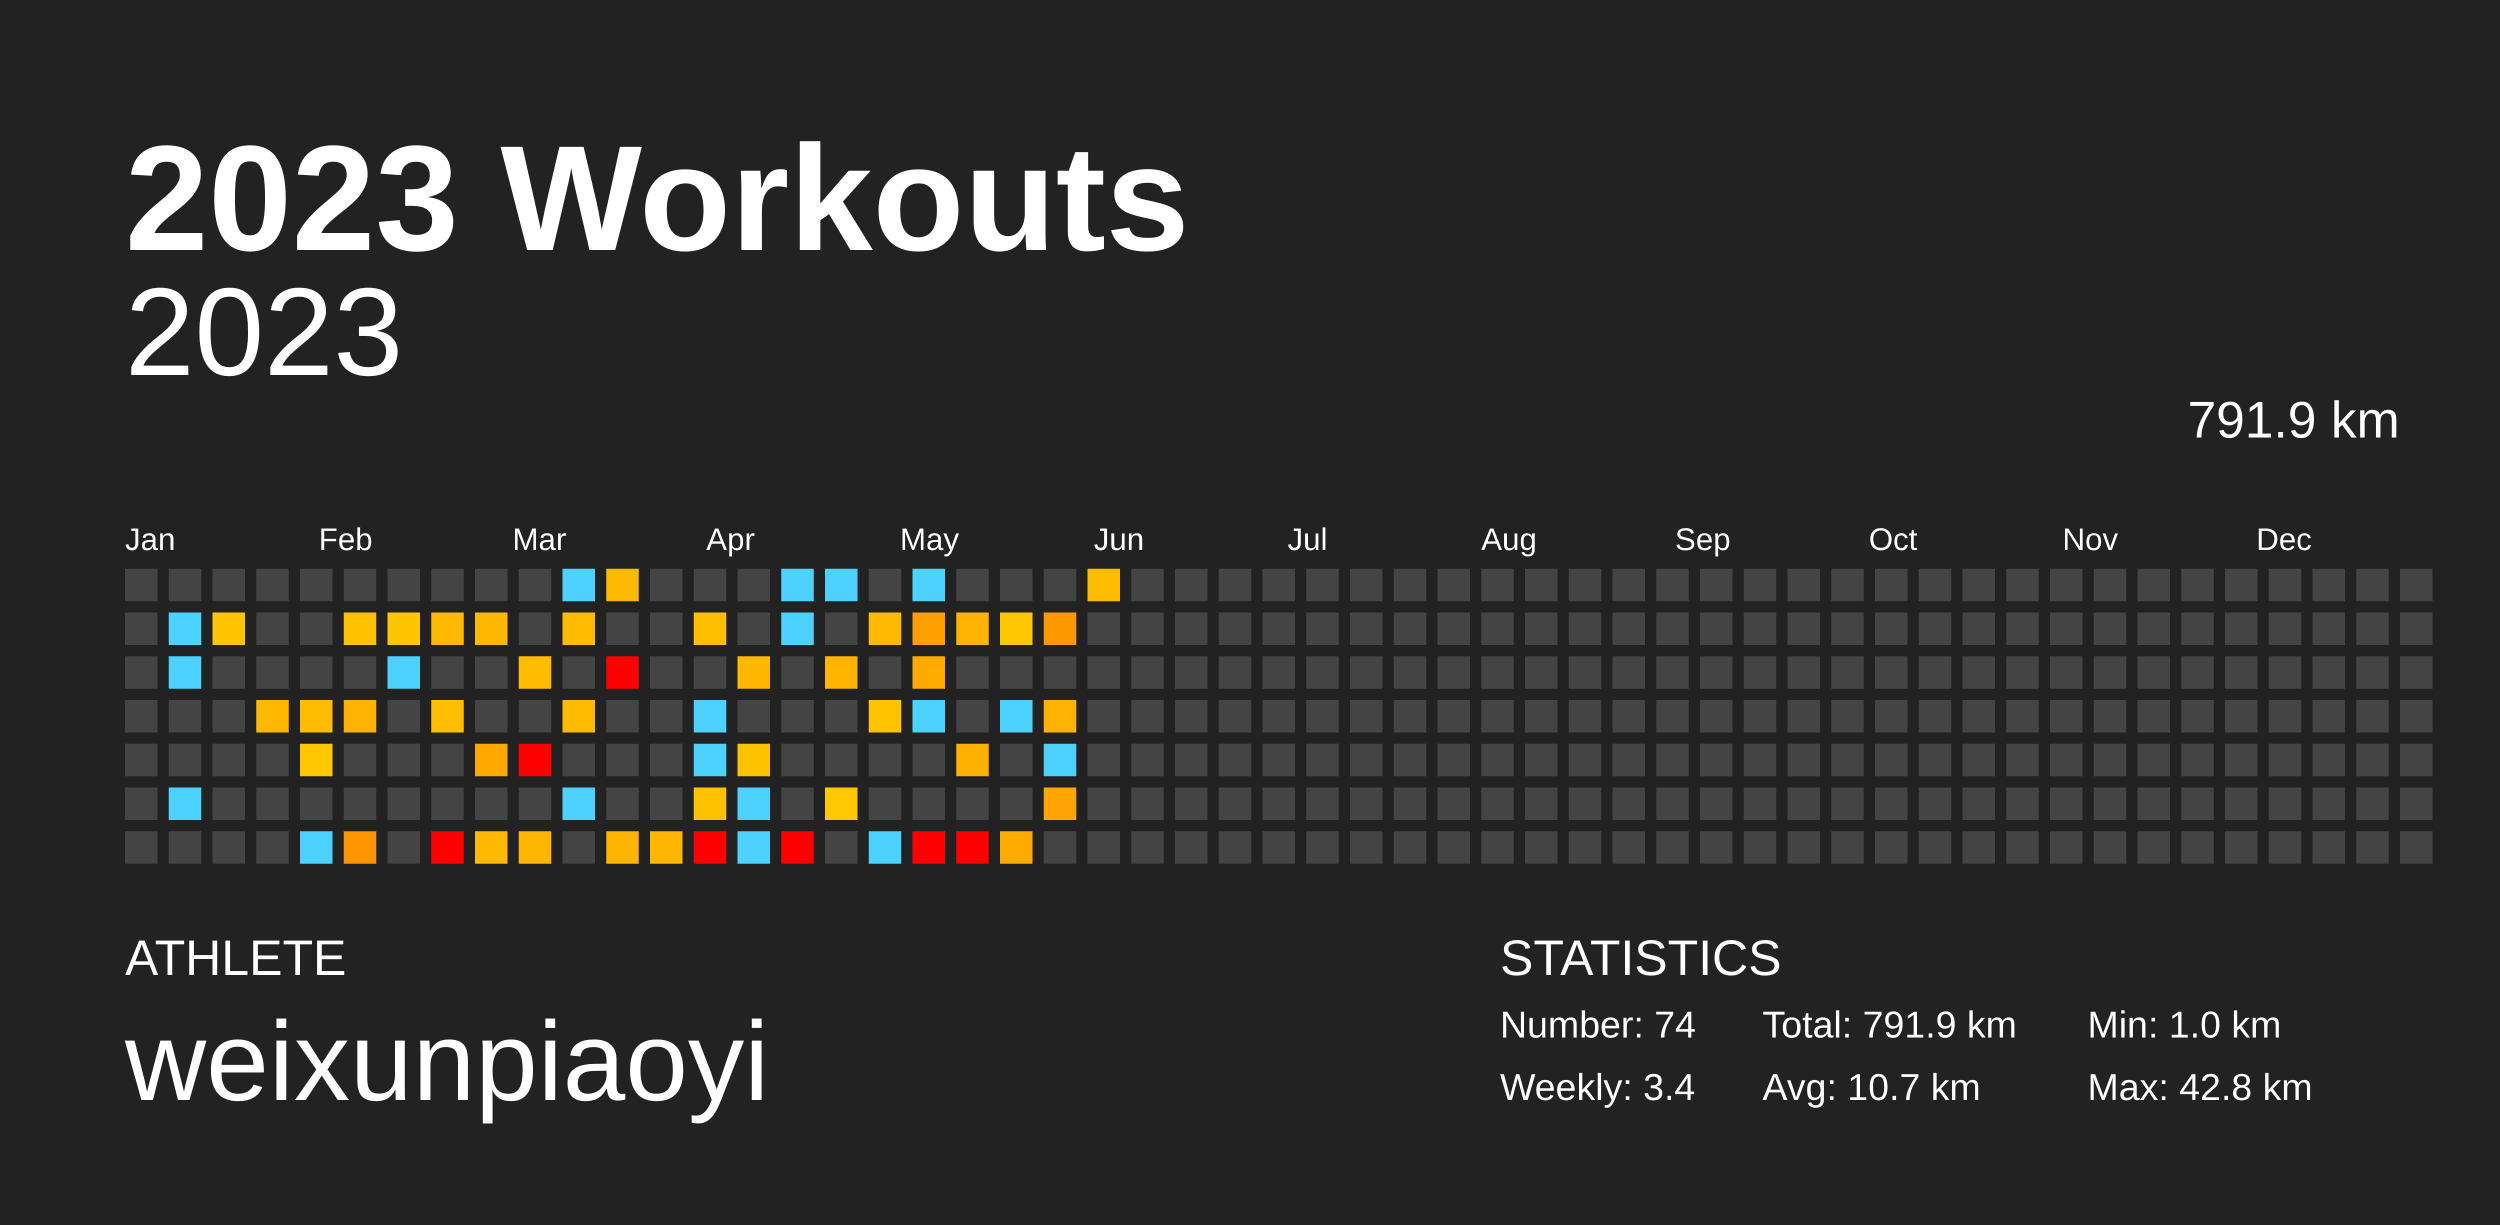
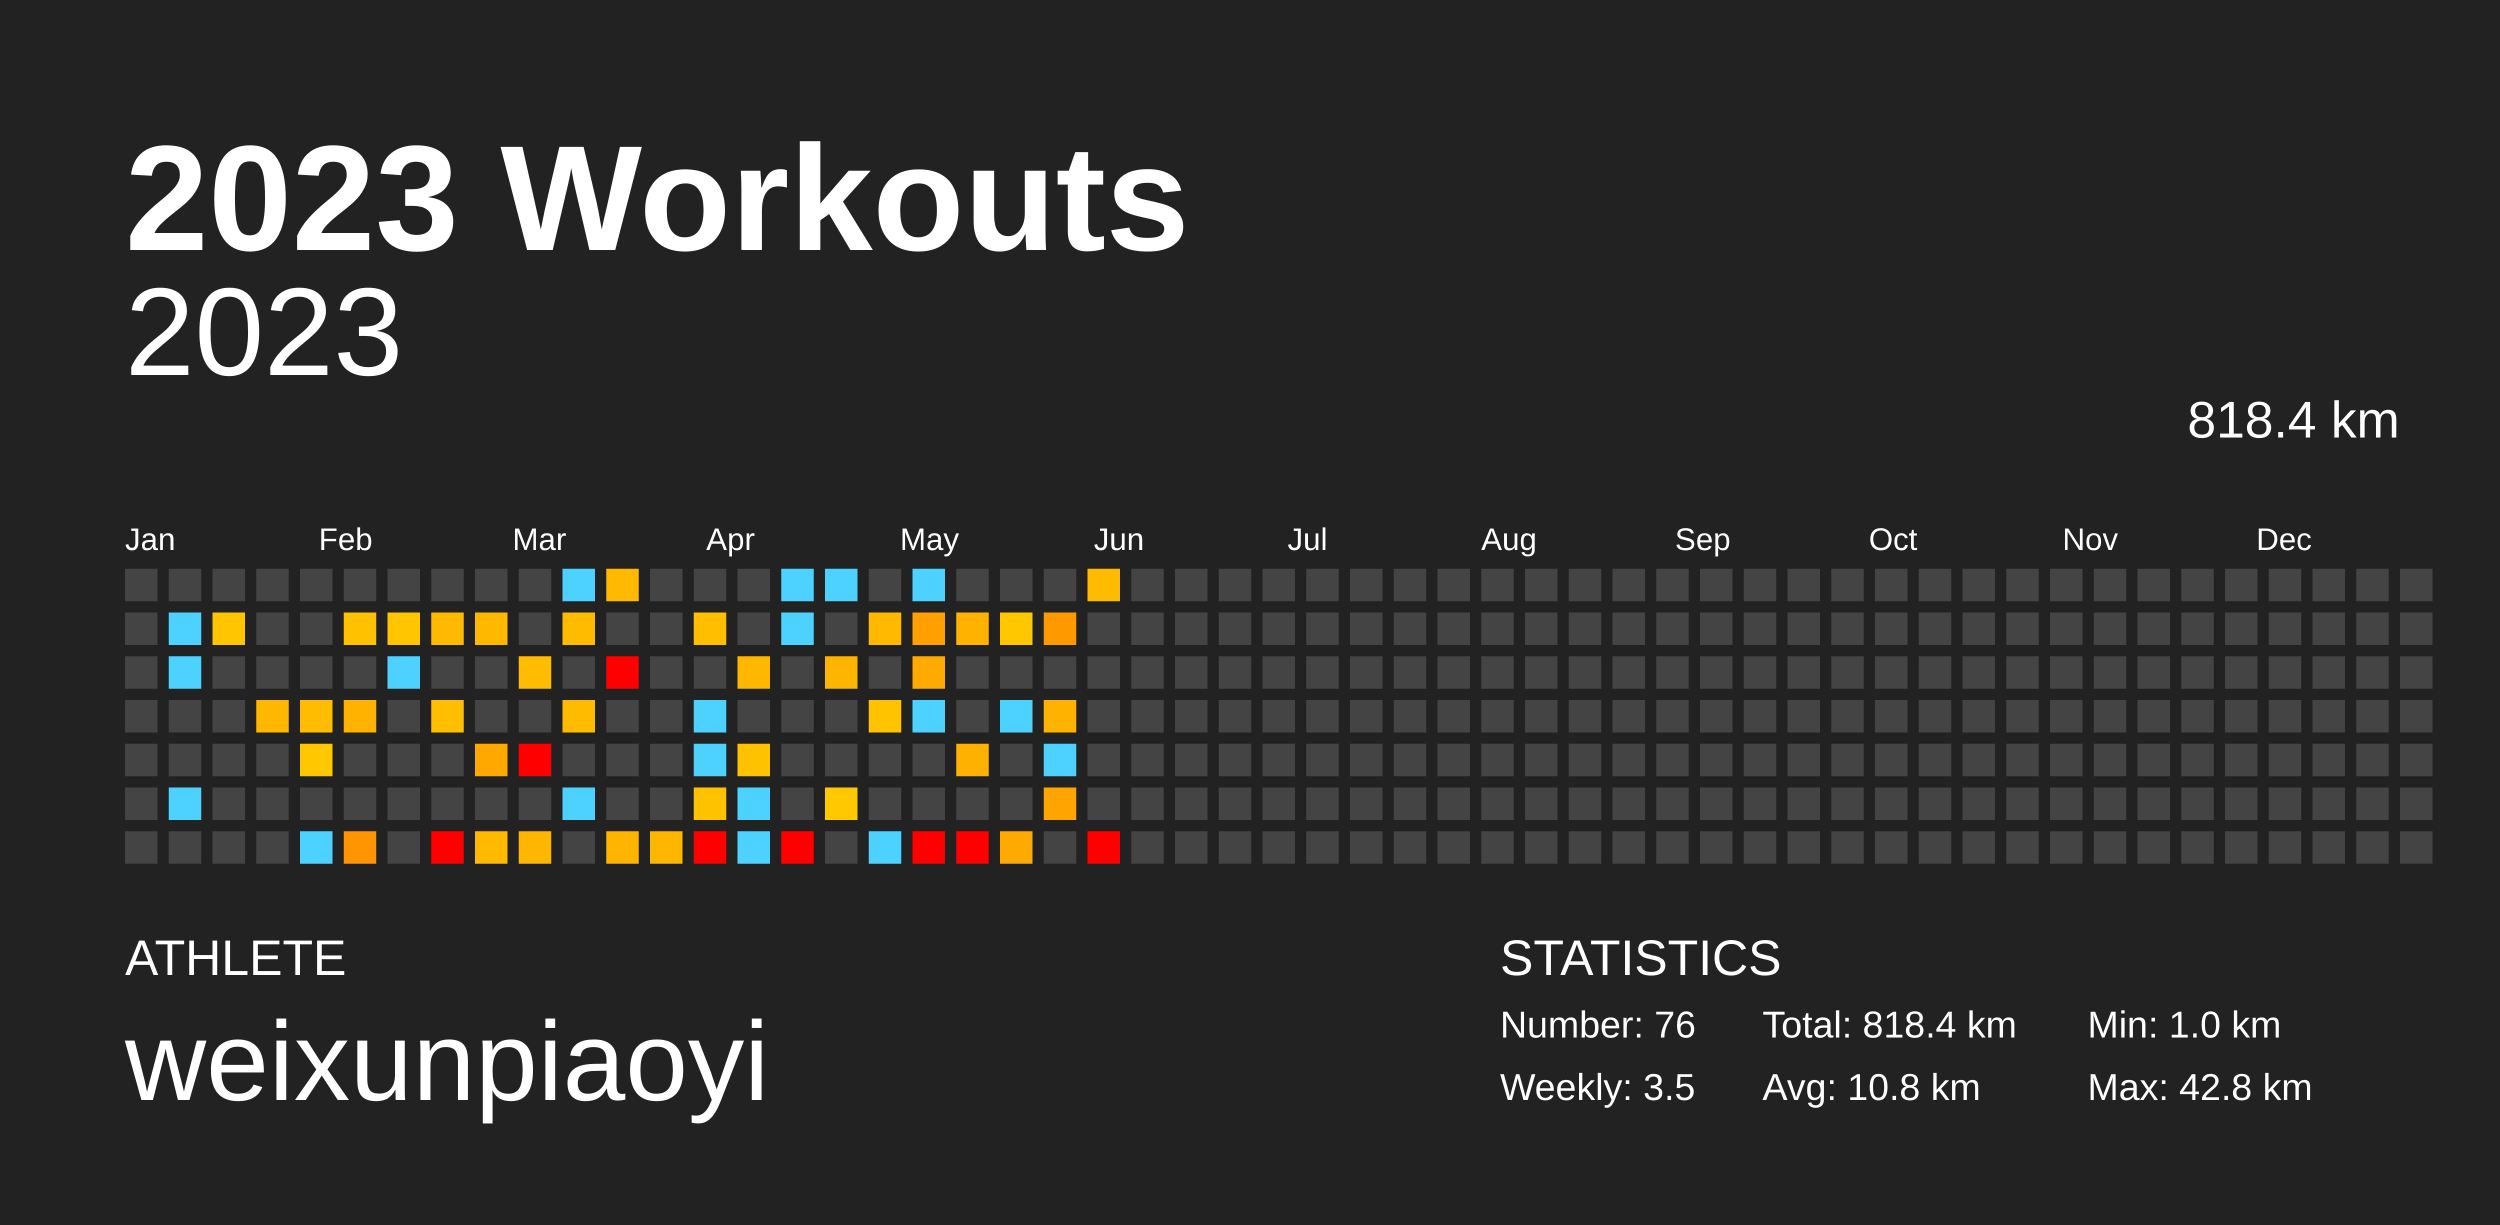
<svg xmlns="http://www.w3.org/2000/svg" baseProfile="full" height="98mm" version="1.1" viewBox="0,0,200,98" width="200mm">
  <defs />
  <rect fill="#222222" height="98" width="200" x="0" y="0" />
  <text fill="#FFFFFF" style="font-size:12px; font-family:Arial; font-weight:bold;" x="10" y="20">2023 Workouts</text>
  <text fill="#FFFFFF" style="font-size:4px; font-family:Arial" x="10" y="78">ATHLETE</text>
  <text fill="#FFFFFF" style="font-size:9px; font-family:Arial" x="10" y="88">weixunpiaoyi</text>
  <text fill="#FFFFFF" style="font-size:4px; font-family:Arial" x="120" y="78">STATISTICS</text>
-   <text fill="#FFFFFF" style="font-size:3px; font-family:Arial" x="120" y="83">Number: 74</text>
-   <text fill="#FFFFFF" style="font-size:3px; font-family:Arial" x="120" y="88">Weekly: 3.4</text>
-   <text fill="#FFFFFF" style="font-size:3px; font-family:Arial" x="141" y="83">Total: 791.9 km</text>
-   <text fill="#FFFFFF" style="font-size:3px; font-family:Arial" x="141" y="88">Avg: 10.7 km</text>
+   <text fill="#FFFFFF" style="font-size:3px; font-family:Arial" x="120" y="83">Number: 76</text>
+   <text fill="#FFFFFF" style="font-size:3px; font-family:Arial" x="120" y="88">Weekly: 3.5</text>
+   <text fill="#FFFFFF" style="font-size:3px; font-family:Arial" x="141" y="83">Total: 818.4 km</text>
+   <text fill="#FFFFFF" style="font-size:3px; font-family:Arial" x="141" y="88">Avg: 10.8 km</text>
  <text fill="#FFFFFF" style="font-size:3px; font-family:Arial" x="167" y="83">Min: 1.0 km</text>
  <text fill="#FFFFFF" style="font-size:3px; font-family:Arial" x="167" y="88">Max: 42.8 km</text>
  <text alignment-baseline="hanging" fill="#FFFFFF" style="font-size:10.0px; font-family:Arial;" x="10" y="30">2023</text>
-   <text alignment-baseline="hanging" fill="#FFFFFF" style="font-size:4.125px; font-family:Arial;" x="175" y="35">791.9 km</text>
+   <text alignment-baseline="hanging" fill="#FFFFFF" style="font-size:4.125px; font-family:Arial;" x="175" y="35">818.4 km</text>
  <text fill="#FFFFFF" style="font-size:2.5px; font-family:Arial" x="10.0" y="44">Jan</text>
  <text fill="#FFFFFF" style="font-size:2.5px; font-family:Arial" x="25.5" y="44">Feb</text>
  <text fill="#FFFFFF" style="font-size:2.5px; font-family:Arial" x="41.0" y="44">Mar</text>
  <text fill="#FFFFFF" style="font-size:2.5px; font-family:Arial" x="56.5" y="44">Apr</text>
  <text fill="#FFFFFF" style="font-size:2.5px; font-family:Arial" x="72.0" y="44">May</text>
  <text fill="#FFFFFF" style="font-size:2.5px; font-family:Arial" x="87.5" y="44">Jun</text>
  <text fill="#FFFFFF" style="font-size:2.5px; font-family:Arial" x="103.0" y="44">Jul</text>
  <text fill="#FFFFFF" style="font-size:2.5px; font-family:Arial" x="118.5" y="44">Aug</text>
  <text fill="#FFFFFF" style="font-size:2.5px; font-family:Arial" x="134.0" y="44">Sep</text>
  <text fill="#FFFFFF" style="font-size:2.5px; font-family:Arial" x="149.5" y="44">Oct</text>
  <text fill="#FFFFFF" style="font-size:2.5px; font-family:Arial" x="165.0" y="44">Nov</text>
  <text fill="#FFFFFF" style="font-size:2.5px; font-family:Arial" x="180.5" y="44">Dec</text>
  <rect fill="#444444" height="2.6" width="2.6" x="10.0" y="45.5" />
  <rect fill="#444444" height="2.6" width="2.6" x="10.0" y="49.0" />
  <rect fill="#444444" height="2.6" width="2.6" x="10.0" y="52.5" />
  <rect fill="#444444" height="2.6" width="2.6" x="10.0" y="56.0" />
  <rect fill="#444444" height="2.6" width="2.6" x="10.0" y="59.5" />
  <rect fill="#444444" height="2.6" width="2.6" x="10.0" y="63.0" />
  <rect fill="#444444" height="2.6" width="2.6" x="10.0" y="66.5" />
  <rect fill="#444444" height="2.6" width="2.6" x="13.5" y="45.5" />
  <rect fill="#4dd2ff" height="2.6" width="2.6" x="13.5" y="49.0" />
  <rect fill="#4dd2ff" height="2.6" width="2.6" x="13.5" y="52.5" />
  <rect fill="#444444" height="2.6" width="2.6" x="13.5" y="56.0" />
  <rect fill="#444444" height="2.6" width="2.6" x="13.5" y="59.5" />
  <rect fill="#4dd2ff" height="2.6" width="2.6" x="13.5" y="63.0" />
  <rect fill="#444444" height="2.6" width="2.6" x="13.5" y="66.5" />
  <rect fill="#444444" height="2.6" width="2.6" x="17.0" y="45.5" />
  <rect fill="#ffc500" height="2.6" width="2.6" x="17.0" y="49.0" />
  <rect fill="#444444" height="2.6" width="2.6" x="17.0" y="52.5" />
  <rect fill="#444444" height="2.6" width="2.6" x="17.0" y="56.0" />
  <rect fill="#444444" height="2.6" width="2.6" x="17.0" y="59.5" />
  <rect fill="#444444" height="2.6" width="2.6" x="17.0" y="63.0" />
  <rect fill="#444444" height="2.6" width="2.6" x="17.0" y="66.5" />
  <rect fill="#444444" height="2.6" width="2.6" x="20.5" y="45.5" />
  <rect fill="#444444" height="2.6" width="2.6" x="20.5" y="49.0" />
  <rect fill="#444444" height="2.6" width="2.6" x="20.5" y="52.5" />
  <rect fill="#ffb700" height="2.6" width="2.6" x="20.5" y="56.0" />
  <rect fill="#444444" height="2.6" width="2.6" x="20.5" y="59.5" />
  <rect fill="#444444" height="2.6" width="2.6" x="20.5" y="63.0" />
  <rect fill="#444444" height="2.6" width="2.6" x="20.5" y="66.5" />
  <rect fill="#444444" height="2.6" width="2.6" x="24.0" y="45.5" />
  <rect fill="#444444" height="2.6" width="2.6" x="24.0" y="49.0" />
  <rect fill="#444444" height="2.6" width="2.6" x="24.0" y="52.5" />
  <rect fill="#ffbc00" height="2.6" width="2.6" x="24.0" y="56.0" />
  <rect fill="#ffc700" height="2.6" width="2.6" x="24.0" y="59.5" />
  <rect fill="#444444" height="2.6" width="2.6" x="24.0" y="63.0" />
  <rect fill="#4dd2ff" height="2.6" width="2.6" x="24.0" y="66.5" />
  <rect fill="#444444" height="2.6" width="2.6" x="27.5" y="45.5" />
  <rect fill="#ffc100" height="2.6" width="2.6" x="27.5" y="49.0" />
  <rect fill="#444444" height="2.6" width="2.6" x="27.5" y="52.5" />
  <rect fill="#ffb200" height="2.6" width="2.6" x="27.5" y="56.0" />
  <rect fill="#444444" height="2.6" width="2.6" x="27.5" y="59.5" />
  <rect fill="#444444" height="2.6" width="2.6" x="27.5" y="63.0" />
  <rect fill="#ff9500" height="2.6" width="2.6" x="27.5" y="66.5" />
  <rect fill="#444444" height="2.6" width="2.6" x="31.0" y="45.5" />
  <rect fill="#ffc500" height="2.6" width="2.6" x="31.0" y="49.0" />
  <rect fill="#4dd2ff" height="2.6" width="2.6" x="31.0" y="52.5" />
  <rect fill="#444444" height="2.6" width="2.6" x="31.0" y="56.0" />
  <rect fill="#444444" height="2.6" width="2.6" x="31.0" y="59.5" />
  <rect fill="#444444" height="2.6" width="2.6" x="31.0" y="63.0" />
  <rect fill="#444444" height="2.6" width="2.6" x="31.0" y="66.5" />
  <rect fill="#444444" height="2.6" width="2.6" x="34.5" y="45.5" />
  <rect fill="#ffba00" height="2.6" width="2.6" x="34.5" y="49.0" />
  <rect fill="#444444" height="2.6" width="2.6" x="34.5" y="52.5" />
  <rect fill="#ffbf00" height="2.6" width="2.6" x="34.5" y="56.0" />
  <rect fill="#444444" height="2.6" width="2.6" x="34.5" y="59.5" />
  <rect fill="#444444" height="2.6" width="2.6" x="34.5" y="63.0" />
  <rect fill="red" height="2.6" width="2.6" x="34.5" y="66.5" />
  <rect fill="#444444" height="2.6" width="2.6" x="38.0" y="45.5" />
  <rect fill="#ffb800" height="2.6" width="2.6" x="38.0" y="49.0" />
  <rect fill="#444444" height="2.6" width="2.6" x="38.0" y="52.5" />
  <rect fill="#444444" height="2.6" width="2.6" x="38.0" y="56.0" />
  <rect fill="#ffa900" height="2.6" width="2.6" x="38.0" y="59.5" />
  <rect fill="#444444" height="2.6" width="2.6" x="38.0" y="63.0" />
  <rect fill="#ffba00" height="2.6" width="2.6" x="38.0" y="66.5" />
  <rect fill="#444444" height="2.6" width="2.6" x="41.5" y="45.5" />
  <rect fill="#444444" height="2.6" width="2.6" x="41.5" y="49.0" />
  <rect fill="#ffbc00" height="2.6" width="2.6" x="41.5" y="52.5" />
  <rect fill="#444444" height="2.6" width="2.6" x="41.5" y="56.0" />
  <rect fill="red" height="2.6" width="2.6" x="41.5" y="59.5" />
  <rect fill="#444444" height="2.6" width="2.6" x="41.5" y="63.0" />
  <rect fill="#ffb600" height="2.6" width="2.6" x="41.5" y="66.5" />
  <rect fill="#4dd2ff" height="2.6" width="2.6" x="45.0" y="45.5" />
  <rect fill="#ffbb00" height="2.6" width="2.6" x="45.0" y="49.0" />
  <rect fill="#444444" height="2.6" width="2.6" x="45.0" y="52.5" />
  <rect fill="#ffbb00" height="2.6" width="2.6" x="45.0" y="56.0" />
  <rect fill="#444444" height="2.6" width="2.6" x="45.0" y="59.5" />
  <rect fill="#4dd2ff" height="2.6" width="2.6" x="45.0" y="63.0" />
  <rect fill="#444444" height="2.6" width="2.6" x="45.0" y="66.5" />
  <rect fill="#ffb900" height="2.6" width="2.6" x="48.5" y="45.5" />
  <rect fill="#444444" height="2.6" width="2.6" x="48.5" y="49.0" />
  <rect fill="red" height="2.6" width="2.6" x="48.5" y="52.5" />
  <rect fill="#444444" height="2.6" width="2.6" x="48.5" y="56.0" />
  <rect fill="#444444" height="2.6" width="2.6" x="48.5" y="59.5" />
  <rect fill="#444444" height="2.6" width="2.6" x="48.5" y="63.0" />
  <rect fill="#ffb500" height="2.6" width="2.6" x="48.5" y="66.5" />
  <rect fill="#444444" height="2.6" width="2.6" x="52.0" y="45.5" />
  <rect fill="#444444" height="2.6" width="2.6" x="52.0" y="49.0" />
  <rect fill="#444444" height="2.6" width="2.6" x="52.0" y="52.5" />
  <rect fill="#444444" height="2.6" width="2.6" x="52.0" y="56.0" />
  <rect fill="#444444" height="2.6" width="2.6" x="52.0" y="59.5" />
  <rect fill="#444444" height="2.6" width="2.6" x="52.0" y="63.0" />
  <rect fill="#ffb600" height="2.6" width="2.6" x="52.0" y="66.5" />
  <rect fill="#444444" height="2.6" width="2.6" x="55.5" y="45.5" />
  <rect fill="#ffbe00" height="2.6" width="2.6" x="55.5" y="49.0" />
  <rect fill="#444444" height="2.6" width="2.6" x="55.5" y="52.5" />
  <rect fill="#4dd2ff" height="2.6" width="2.6" x="55.5" y="56.0" />
  <rect fill="#4dd2ff" height="2.6" width="2.6" x="55.5" y="59.5" />
  <rect fill="#ffc200" height="2.6" width="2.6" x="55.5" y="63.0" />
  <rect fill="red" height="2.6" width="2.6" x="55.5" y="66.5" />
  <rect fill="#444444" height="2.6" width="2.6" x="59.0" y="45.5" />
  <rect fill="#444444" height="2.6" width="2.6" x="59.0" y="49.0" />
  <rect fill="#ffb700" height="2.6" width="2.6" x="59.0" y="52.5" />
  <rect fill="#444444" height="2.6" width="2.6" x="59.0" y="56.0" />
  <rect fill="#ffc200" height="2.6" width="2.6" x="59.0" y="59.5" />
  <rect fill="#4dd2ff" height="2.6" width="2.6" x="59.0" y="63.0" />
  <rect fill="#4dd2ff" height="2.6" width="2.6" x="59.0" y="66.5" />
  <rect fill="#4dd2ff" height="2.6" width="2.6" x="62.5" y="45.5" />
  <rect fill="#4dd2ff" height="2.6" width="2.6" x="62.5" y="49.0" />
  <rect fill="#444444" height="2.6" width="2.6" x="62.5" y="52.5" />
  <rect fill="#444444" height="2.6" width="2.6" x="62.5" y="56.0" />
  <rect fill="#444444" height="2.6" width="2.6" x="62.5" y="59.5" />
  <rect fill="#444444" height="2.6" width="2.6" x="62.5" y="63.0" />
  <rect fill="red" height="2.6" width="2.6" x="62.5" y="66.5" />
  <rect fill="#4dd2ff" height="2.6" width="2.6" x="66.0" y="45.5" />
  <rect fill="#444444" height="2.6" width="2.6" x="66.0" y="49.0" />
  <rect fill="#ffb500" height="2.6" width="2.6" x="66.0" y="52.5" />
  <rect fill="#444444" height="2.6" width="2.6" x="66.0" y="56.0" />
  <rect fill="#444444" height="2.6" width="2.6" x="66.0" y="59.5" />
  <rect fill="#ffc800" height="2.6" width="2.6" x="66.0" y="63.0" />
  <rect fill="#444444" height="2.6" width="2.6" x="66.0" y="66.5" />
  <rect fill="#444444" height="2.6" width="2.6" x="69.5" y="45.5" />
  <rect fill="#ffb900" height="2.6" width="2.6" x="69.5" y="49.0" />
  <rect fill="#444444" height="2.6" width="2.6" x="69.5" y="52.5" />
  <rect fill="#ffc300" height="2.6" width="2.6" x="69.5" y="56.0" />
  <rect fill="#444444" height="2.6" width="2.6" x="69.5" y="59.5" />
  <rect fill="#444444" height="2.6" width="2.6" x="69.5" y="63.0" />
  <rect fill="#4dd2ff" height="2.6" width="2.6" x="69.5" y="66.5" />
  <rect fill="#4dd2ff" height="2.6" width="2.6" x="73.0" y="45.5" />
  <rect fill="#ffa000" height="2.6" width="2.6" x="73.0" y="49.0" />
  <rect fill="#ffaa00" height="2.6" width="2.6" x="73.0" y="52.5" />
  <rect fill="#4dd2ff" height="2.6" width="2.6" x="73.0" y="56.0" />
  <rect fill="#444444" height="2.6" width="2.6" x="73.0" y="59.5" />
  <rect fill="#444444" height="2.6" width="2.6" x="73.0" y="63.0" />
  <rect fill="red" height="2.6" width="2.6" x="73.0" y="66.5" />
  <rect fill="#444444" height="2.6" width="2.6" x="76.5" y="45.5" />
  <rect fill="#ffb200" height="2.6" width="2.6" x="76.5" y="49.0" />
  <rect fill="#444444" height="2.6" width="2.6" x="76.5" y="52.5" />
  <rect fill="#444444" height="2.6" width="2.6" x="76.5" y="56.0" />
  <rect fill="#ffb100" height="2.6" width="2.6" x="76.5" y="59.5" />
  <rect fill="#444444" height="2.6" width="2.6" x="76.5" y="63.0" />
  <rect fill="red" height="2.6" width="2.6" x="76.5" y="66.5" />
  <rect fill="#444444" height="2.6" width="2.6" x="80.0" y="45.5" />
  <rect fill="#ffc700" height="2.6" width="2.6" x="80.0" y="49.0" />
  <rect fill="#444444" height="2.6" width="2.6" x="80.0" y="52.5" />
  <rect fill="#4dd2ff" height="2.6" width="2.6" x="80.0" y="56.0" />
  <rect fill="#444444" height="2.6" width="2.6" x="80.0" y="59.5" />
  <rect fill="#444444" height="2.6" width="2.6" x="80.0" y="63.0" />
  <rect fill="#ffaa00" height="2.6" width="2.6" x="80.0" y="66.5" />
  <rect fill="#444444" height="2.6" width="2.6" x="83.5" y="45.5" />
  <rect fill="#ff9900" height="2.6" width="2.6" x="83.5" y="49.0" />
  <rect fill="#444444" height="2.6" width="2.6" x="83.5" y="52.5" />
  <rect fill="#ffb200" height="2.6" width="2.6" x="83.5" y="56.0" />
  <rect fill="#4dd2ff" height="2.6" width="2.6" x="83.5" y="59.5" />
  <rect fill="#ffa400" height="2.6" width="2.6" x="83.5" y="63.0" />
  <rect fill="#444444" height="2.6" width="2.6" x="83.5" y="66.5" />
  <rect fill="#ffbb00" height="2.6" width="2.6" x="87.0" y="45.5" />
  <rect fill="#444444" height="2.6" width="2.6" x="87.0" y="49.0" />
  <rect fill="#444444" height="2.6" width="2.6" x="87.0" y="52.5" />
  <rect fill="#444444" height="2.6" width="2.6" x="87.0" y="56.0" />
  <rect fill="#444444" height="2.6" width="2.6" x="87.0" y="59.5" />
  <rect fill="#444444" height="2.6" width="2.6" x="87.0" y="63.0" />
-   <rect fill="#444444" height="2.6" width="2.6" x="87.0" y="66.5" />
+   <rect fill="red" height="2.6" width="2.6" x="87.0" y="66.5" />
  <rect fill="#444444" height="2.6" width="2.6" x="90.5" y="45.5" />
  <rect fill="#444444" height="2.6" width="2.6" x="90.5" y="49.0" />
  <rect fill="#444444" height="2.6" width="2.6" x="90.5" y="52.5" />
  <rect fill="#444444" height="2.6" width="2.6" x="90.5" y="56.0" />
  <rect fill="#444444" height="2.6" width="2.6" x="90.5" y="59.5" />
  <rect fill="#444444" height="2.6" width="2.6" x="90.5" y="63.0" />
  <rect fill="#444444" height="2.6" width="2.6" x="90.5" y="66.5" />
  <rect fill="#444444" height="2.6" width="2.6" x="94.0" y="45.5" />
  <rect fill="#444444" height="2.6" width="2.6" x="94.0" y="49.0" />
  <rect fill="#444444" height="2.6" width="2.6" x="94.0" y="52.5" />
  <rect fill="#444444" height="2.6" width="2.6" x="94.0" y="56.0" />
  <rect fill="#444444" height="2.6" width="2.6" x="94.0" y="59.5" />
  <rect fill="#444444" height="2.6" width="2.6" x="94.0" y="63.0" />
  <rect fill="#444444" height="2.6" width="2.6" x="94.0" y="66.5" />
  <rect fill="#444444" height="2.6" width="2.6" x="97.5" y="45.5" />
  <rect fill="#444444" height="2.6" width="2.6" x="97.5" y="49.0" />
  <rect fill="#444444" height="2.6" width="2.6" x="97.5" y="52.5" />
  <rect fill="#444444" height="2.6" width="2.6" x="97.5" y="56.0" />
  <rect fill="#444444" height="2.6" width="2.6" x="97.5" y="59.5" />
  <rect fill="#444444" height="2.6" width="2.6" x="97.5" y="63.0" />
  <rect fill="#444444" height="2.6" width="2.6" x="97.5" y="66.5" />
  <rect fill="#444444" height="2.6" width="2.6" x="101.0" y="45.5" />
  <rect fill="#444444" height="2.6" width="2.6" x="101.0" y="49.0" />
  <rect fill="#444444" height="2.6" width="2.6" x="101.0" y="52.5" />
  <rect fill="#444444" height="2.6" width="2.6" x="101.0" y="56.0" />
  <rect fill="#444444" height="2.6" width="2.6" x="101.0" y="59.5" />
  <rect fill="#444444" height="2.6" width="2.6" x="101.0" y="63.0" />
  <rect fill="#444444" height="2.6" width="2.6" x="101.0" y="66.5" />
  <rect fill="#444444" height="2.6" width="2.6" x="104.5" y="45.5" />
  <rect fill="#444444" height="2.6" width="2.6" x="104.5" y="49.0" />
  <rect fill="#444444" height="2.6" width="2.6" x="104.5" y="52.5" />
  <rect fill="#444444" height="2.6" width="2.6" x="104.5" y="56.0" />
  <rect fill="#444444" height="2.6" width="2.6" x="104.5" y="59.5" />
  <rect fill="#444444" height="2.6" width="2.6" x="104.5" y="63.0" />
  <rect fill="#444444" height="2.6" width="2.6" x="104.5" y="66.5" />
  <rect fill="#444444" height="2.6" width="2.6" x="108.0" y="45.5" />
  <rect fill="#444444" height="2.6" width="2.6" x="108.0" y="49.0" />
  <rect fill="#444444" height="2.6" width="2.6" x="108.0" y="52.5" />
  <rect fill="#444444" height="2.6" width="2.6" x="108.0" y="56.0" />
  <rect fill="#444444" height="2.6" width="2.6" x="108.0" y="59.5" />
  <rect fill="#444444" height="2.6" width="2.6" x="108.0" y="63.0" />
  <rect fill="#444444" height="2.6" width="2.6" x="108.0" y="66.5" />
  <rect fill="#444444" height="2.6" width="2.6" x="111.5" y="45.5" />
  <rect fill="#444444" height="2.6" width="2.6" x="111.5" y="49.0" />
  <rect fill="#444444" height="2.6" width="2.6" x="111.5" y="52.5" />
  <rect fill="#444444" height="2.6" width="2.6" x="111.5" y="56.0" />
  <rect fill="#444444" height="2.6" width="2.6" x="111.5" y="59.5" />
  <rect fill="#444444" height="2.6" width="2.6" x="111.5" y="63.0" />
  <rect fill="#444444" height="2.6" width="2.6" x="111.5" y="66.5" />
  <rect fill="#444444" height="2.6" width="2.6" x="115.0" y="45.5" />
  <rect fill="#444444" height="2.6" width="2.6" x="115.0" y="49.0" />
  <rect fill="#444444" height="2.6" width="2.6" x="115.0" y="52.5" />
  <rect fill="#444444" height="2.6" width="2.6" x="115.0" y="56.0" />
  <rect fill="#444444" height="2.6" width="2.6" x="115.0" y="59.5" />
  <rect fill="#444444" height="2.6" width="2.6" x="115.0" y="63.0" />
  <rect fill="#444444" height="2.6" width="2.6" x="115.0" y="66.5" />
  <rect fill="#444444" height="2.6" width="2.6" x="118.5" y="45.5" />
  <rect fill="#444444" height="2.6" width="2.6" x="118.5" y="49.0" />
  <rect fill="#444444" height="2.6" width="2.6" x="118.5" y="52.5" />
  <rect fill="#444444" height="2.6" width="2.6" x="118.5" y="56.0" />
  <rect fill="#444444" height="2.6" width="2.6" x="118.5" y="59.5" />
  <rect fill="#444444" height="2.6" width="2.6" x="118.5" y="63.0" />
  <rect fill="#444444" height="2.6" width="2.6" x="118.5" y="66.5" />
  <rect fill="#444444" height="2.6" width="2.6" x="122.0" y="45.5" />
  <rect fill="#444444" height="2.6" width="2.6" x="122.0" y="49.0" />
  <rect fill="#444444" height="2.6" width="2.6" x="122.0" y="52.5" />
  <rect fill="#444444" height="2.6" width="2.6" x="122.0" y="56.0" />
  <rect fill="#444444" height="2.6" width="2.6" x="122.0" y="59.5" />
  <rect fill="#444444" height="2.6" width="2.6" x="122.0" y="63.0" />
  <rect fill="#444444" height="2.6" width="2.6" x="122.0" y="66.5" />
  <rect fill="#444444" height="2.6" width="2.6" x="125.5" y="45.5" />
  <rect fill="#444444" height="2.6" width="2.6" x="125.5" y="49.0" />
  <rect fill="#444444" height="2.6" width="2.6" x="125.5" y="52.5" />
  <rect fill="#444444" height="2.6" width="2.6" x="125.5" y="56.0" />
  <rect fill="#444444" height="2.6" width="2.6" x="125.5" y="59.5" />
  <rect fill="#444444" height="2.6" width="2.6" x="125.5" y="63.0" />
  <rect fill="#444444" height="2.6" width="2.6" x="125.5" y="66.5" />
  <rect fill="#444444" height="2.6" width="2.6" x="129.0" y="45.5" />
  <rect fill="#444444" height="2.6" width="2.6" x="129.0" y="49.0" />
  <rect fill="#444444" height="2.6" width="2.6" x="129.0" y="52.5" />
  <rect fill="#444444" height="2.6" width="2.6" x="129.0" y="56.0" />
  <rect fill="#444444" height="2.6" width="2.6" x="129.0" y="59.5" />
  <rect fill="#444444" height="2.6" width="2.6" x="129.0" y="63.0" />
  <rect fill="#444444" height="2.6" width="2.6" x="129.0" y="66.5" />
  <rect fill="#444444" height="2.6" width="2.6" x="132.5" y="45.5" />
  <rect fill="#444444" height="2.6" width="2.6" x="132.5" y="49.0" />
  <rect fill="#444444" height="2.6" width="2.6" x="132.5" y="52.5" />
  <rect fill="#444444" height="2.6" width="2.6" x="132.5" y="56.0" />
  <rect fill="#444444" height="2.6" width="2.6" x="132.5" y="59.5" />
  <rect fill="#444444" height="2.6" width="2.6" x="132.5" y="63.0" />
  <rect fill="#444444" height="2.6" width="2.6" x="132.5" y="66.5" />
  <rect fill="#444444" height="2.6" width="2.6" x="136.0" y="45.5" />
  <rect fill="#444444" height="2.6" width="2.6" x="136.0" y="49.0" />
  <rect fill="#444444" height="2.6" width="2.6" x="136.0" y="52.5" />
  <rect fill="#444444" height="2.6" width="2.6" x="136.0" y="56.0" />
  <rect fill="#444444" height="2.6" width="2.6" x="136.0" y="59.5" />
  <rect fill="#444444" height="2.6" width="2.6" x="136.0" y="63.0" />
  <rect fill="#444444" height="2.6" width="2.6" x="136.0" y="66.5" />
  <rect fill="#444444" height="2.6" width="2.6" x="139.5" y="45.5" />
  <rect fill="#444444" height="2.6" width="2.6" x="139.5" y="49.0" />
  <rect fill="#444444" height="2.6" width="2.6" x="139.5" y="52.5" />
  <rect fill="#444444" height="2.6" width="2.6" x="139.5" y="56.0" />
  <rect fill="#444444" height="2.6" width="2.6" x="139.5" y="59.5" />
  <rect fill="#444444" height="2.6" width="2.6" x="139.5" y="63.0" />
  <rect fill="#444444" height="2.6" width="2.6" x="139.5" y="66.5" />
  <rect fill="#444444" height="2.6" width="2.6" x="143.0" y="45.5" />
  <rect fill="#444444" height="2.6" width="2.6" x="143.0" y="49.0" />
  <rect fill="#444444" height="2.6" width="2.6" x="143.0" y="52.5" />
  <rect fill="#444444" height="2.6" width="2.6" x="143.0" y="56.0" />
  <rect fill="#444444" height="2.6" width="2.6" x="143.0" y="59.5" />
  <rect fill="#444444" height="2.6" width="2.6" x="143.0" y="63.0" />
  <rect fill="#444444" height="2.6" width="2.6" x="143.0" y="66.5" />
  <rect fill="#444444" height="2.6" width="2.6" x="146.5" y="45.5" />
  <rect fill="#444444" height="2.6" width="2.6" x="146.5" y="49.0" />
  <rect fill="#444444" height="2.6" width="2.6" x="146.5" y="52.5" />
  <rect fill="#444444" height="2.6" width="2.6" x="146.5" y="56.0" />
  <rect fill="#444444" height="2.6" width="2.6" x="146.5" y="59.5" />
  <rect fill="#444444" height="2.6" width="2.6" x="146.5" y="63.0" />
  <rect fill="#444444" height="2.6" width="2.6" x="146.5" y="66.5" />
  <rect fill="#444444" height="2.6" width="2.6" x="150.0" y="45.5" />
  <rect fill="#444444" height="2.6" width="2.6" x="150.0" y="49.0" />
  <rect fill="#444444" height="2.6" width="2.6" x="150.0" y="52.5" />
  <rect fill="#444444" height="2.6" width="2.6" x="150.0" y="56.0" />
  <rect fill="#444444" height="2.6" width="2.6" x="150.0" y="59.5" />
  <rect fill="#444444" height="2.6" width="2.6" x="150.0" y="63.0" />
  <rect fill="#444444" height="2.6" width="2.6" x="150.0" y="66.5" />
  <rect fill="#444444" height="2.6" width="2.6" x="153.5" y="45.5" />
  <rect fill="#444444" height="2.6" width="2.6" x="153.5" y="49.0" />
  <rect fill="#444444" height="2.6" width="2.6" x="153.5" y="52.5" />
  <rect fill="#444444" height="2.6" width="2.6" x="153.5" y="56.0" />
  <rect fill="#444444" height="2.6" width="2.6" x="153.5" y="59.5" />
  <rect fill="#444444" height="2.6" width="2.6" x="153.5" y="63.0" />
  <rect fill="#444444" height="2.6" width="2.6" x="153.5" y="66.5" />
  <rect fill="#444444" height="2.6" width="2.6" x="157.0" y="45.5" />
  <rect fill="#444444" height="2.6" width="2.6" x="157.0" y="49.0" />
  <rect fill="#444444" height="2.6" width="2.6" x="157.0" y="52.5" />
  <rect fill="#444444" height="2.6" width="2.6" x="157.0" y="56.0" />
  <rect fill="#444444" height="2.6" width="2.6" x="157.0" y="59.5" />
  <rect fill="#444444" height="2.6" width="2.6" x="157.0" y="63.0" />
  <rect fill="#444444" height="2.6" width="2.6" x="157.0" y="66.5" />
  <rect fill="#444444" height="2.6" width="2.6" x="160.5" y="45.5" />
  <rect fill="#444444" height="2.6" width="2.6" x="160.5" y="49.0" />
  <rect fill="#444444" height="2.6" width="2.6" x="160.5" y="52.5" />
  <rect fill="#444444" height="2.6" width="2.6" x="160.5" y="56.0" />
  <rect fill="#444444" height="2.6" width="2.6" x="160.5" y="59.5" />
  <rect fill="#444444" height="2.6" width="2.6" x="160.5" y="63.0" />
  <rect fill="#444444" height="2.6" width="2.6" x="160.5" y="66.5" />
  <rect fill="#444444" height="2.6" width="2.6" x="164.0" y="45.5" />
  <rect fill="#444444" height="2.6" width="2.6" x="164.0" y="49.0" />
  <rect fill="#444444" height="2.6" width="2.6" x="164.0" y="52.5" />
  <rect fill="#444444" height="2.6" width="2.6" x="164.0" y="56.0" />
  <rect fill="#444444" height="2.6" width="2.6" x="164.0" y="59.5" />
  <rect fill="#444444" height="2.6" width="2.6" x="164.0" y="63.0" />
  <rect fill="#444444" height="2.6" width="2.6" x="164.0" y="66.5" />
  <rect fill="#444444" height="2.6" width="2.6" x="167.5" y="45.5" />
  <rect fill="#444444" height="2.6" width="2.6" x="167.5" y="49.0" />
  <rect fill="#444444" height="2.6" width="2.6" x="167.5" y="52.5" />
  <rect fill="#444444" height="2.6" width="2.6" x="167.5" y="56.0" />
  <rect fill="#444444" height="2.6" width="2.6" x="167.5" y="59.5" />
  <rect fill="#444444" height="2.6" width="2.6" x="167.5" y="63.0" />
  <rect fill="#444444" height="2.6" width="2.6" x="167.5" y="66.5" />
  <rect fill="#444444" height="2.6" width="2.6" x="171.0" y="45.5" />
  <rect fill="#444444" height="2.6" width="2.6" x="171.0" y="49.0" />
  <rect fill="#444444" height="2.6" width="2.6" x="171.0" y="52.5" />
  <rect fill="#444444" height="2.6" width="2.6" x="171.0" y="56.0" />
  <rect fill="#444444" height="2.6" width="2.6" x="171.0" y="59.5" />
  <rect fill="#444444" height="2.6" width="2.6" x="171.0" y="63.0" />
  <rect fill="#444444" height="2.6" width="2.6" x="171.0" y="66.5" />
  <rect fill="#444444" height="2.6" width="2.6" x="174.5" y="45.5" />
  <rect fill="#444444" height="2.6" width="2.6" x="174.5" y="49.0" />
  <rect fill="#444444" height="2.6" width="2.6" x="174.5" y="52.5" />
  <rect fill="#444444" height="2.6" width="2.6" x="174.5" y="56.0" />
  <rect fill="#444444" height="2.6" width="2.6" x="174.5" y="59.5" />
  <rect fill="#444444" height="2.6" width="2.6" x="174.5" y="63.0" />
  <rect fill="#444444" height="2.6" width="2.6" x="174.5" y="66.5" />
  <rect fill="#444444" height="2.6" width="2.6" x="178.0" y="45.5" />
  <rect fill="#444444" height="2.6" width="2.6" x="178.0" y="49.0" />
  <rect fill="#444444" height="2.6" width="2.6" x="178.0" y="52.5" />
  <rect fill="#444444" height="2.6" width="2.6" x="178.0" y="56.0" />
  <rect fill="#444444" height="2.6" width="2.6" x="178.0" y="59.5" />
  <rect fill="#444444" height="2.6" width="2.6" x="178.0" y="63.0" />
  <rect fill="#444444" height="2.6" width="2.6" x="178.0" y="66.5" />
  <rect fill="#444444" height="2.6" width="2.6" x="181.5" y="45.5" />
  <rect fill="#444444" height="2.6" width="2.6" x="181.5" y="49.0" />
  <rect fill="#444444" height="2.6" width="2.6" x="181.5" y="52.5" />
  <rect fill="#444444" height="2.6" width="2.6" x="181.5" y="56.0" />
  <rect fill="#444444" height="2.6" width="2.6" x="181.5" y="59.5" />
  <rect fill="#444444" height="2.6" width="2.6" x="181.5" y="63.0" />
  <rect fill="#444444" height="2.6" width="2.6" x="181.5" y="66.5" />
  <rect fill="#444444" height="2.6" width="2.6" x="185.0" y="45.5" />
  <rect fill="#444444" height="2.6" width="2.6" x="185.0" y="49.0" />
  <rect fill="#444444" height="2.6" width="2.6" x="185.0" y="52.5" />
  <rect fill="#444444" height="2.6" width="2.6" x="185.0" y="56.0" />
  <rect fill="#444444" height="2.6" width="2.6" x="185.0" y="59.5" />
  <rect fill="#444444" height="2.6" width="2.6" x="185.0" y="63.0" />
  <rect fill="#444444" height="2.6" width="2.6" x="185.0" y="66.5" />
  <rect fill="#444444" height="2.6" width="2.6" x="188.5" y="45.5" />
  <rect fill="#444444" height="2.6" width="2.6" x="188.5" y="49.0" />
  <rect fill="#444444" height="2.6" width="2.6" x="188.5" y="52.5" />
  <rect fill="#444444" height="2.6" width="2.6" x="188.5" y="56.0" />
  <rect fill="#444444" height="2.6" width="2.6" x="188.5" y="59.5" />
  <rect fill="#444444" height="2.6" width="2.6" x="188.5" y="63.0" />
  <rect fill="#444444" height="2.6" width="2.6" x="188.5" y="66.5" />
  <rect fill="#444444" height="2.6" width="2.6" x="192.0" y="45.5" />
  <rect fill="#444444" height="2.6" width="2.6" x="192.0" y="49.0" />
  <rect fill="#444444" height="2.6" width="2.6" x="192.0" y="52.5" />
  <rect fill="#444444" height="2.6" width="2.6" x="192.0" y="56.0" />
  <rect fill="#444444" height="2.6" width="2.6" x="192.0" y="59.5" />
  <rect fill="#444444" height="2.6" width="2.6" x="192.0" y="63.0" />
  <rect fill="#444444" height="2.6" width="2.6" x="192.0" y="66.5" />
</svg>
